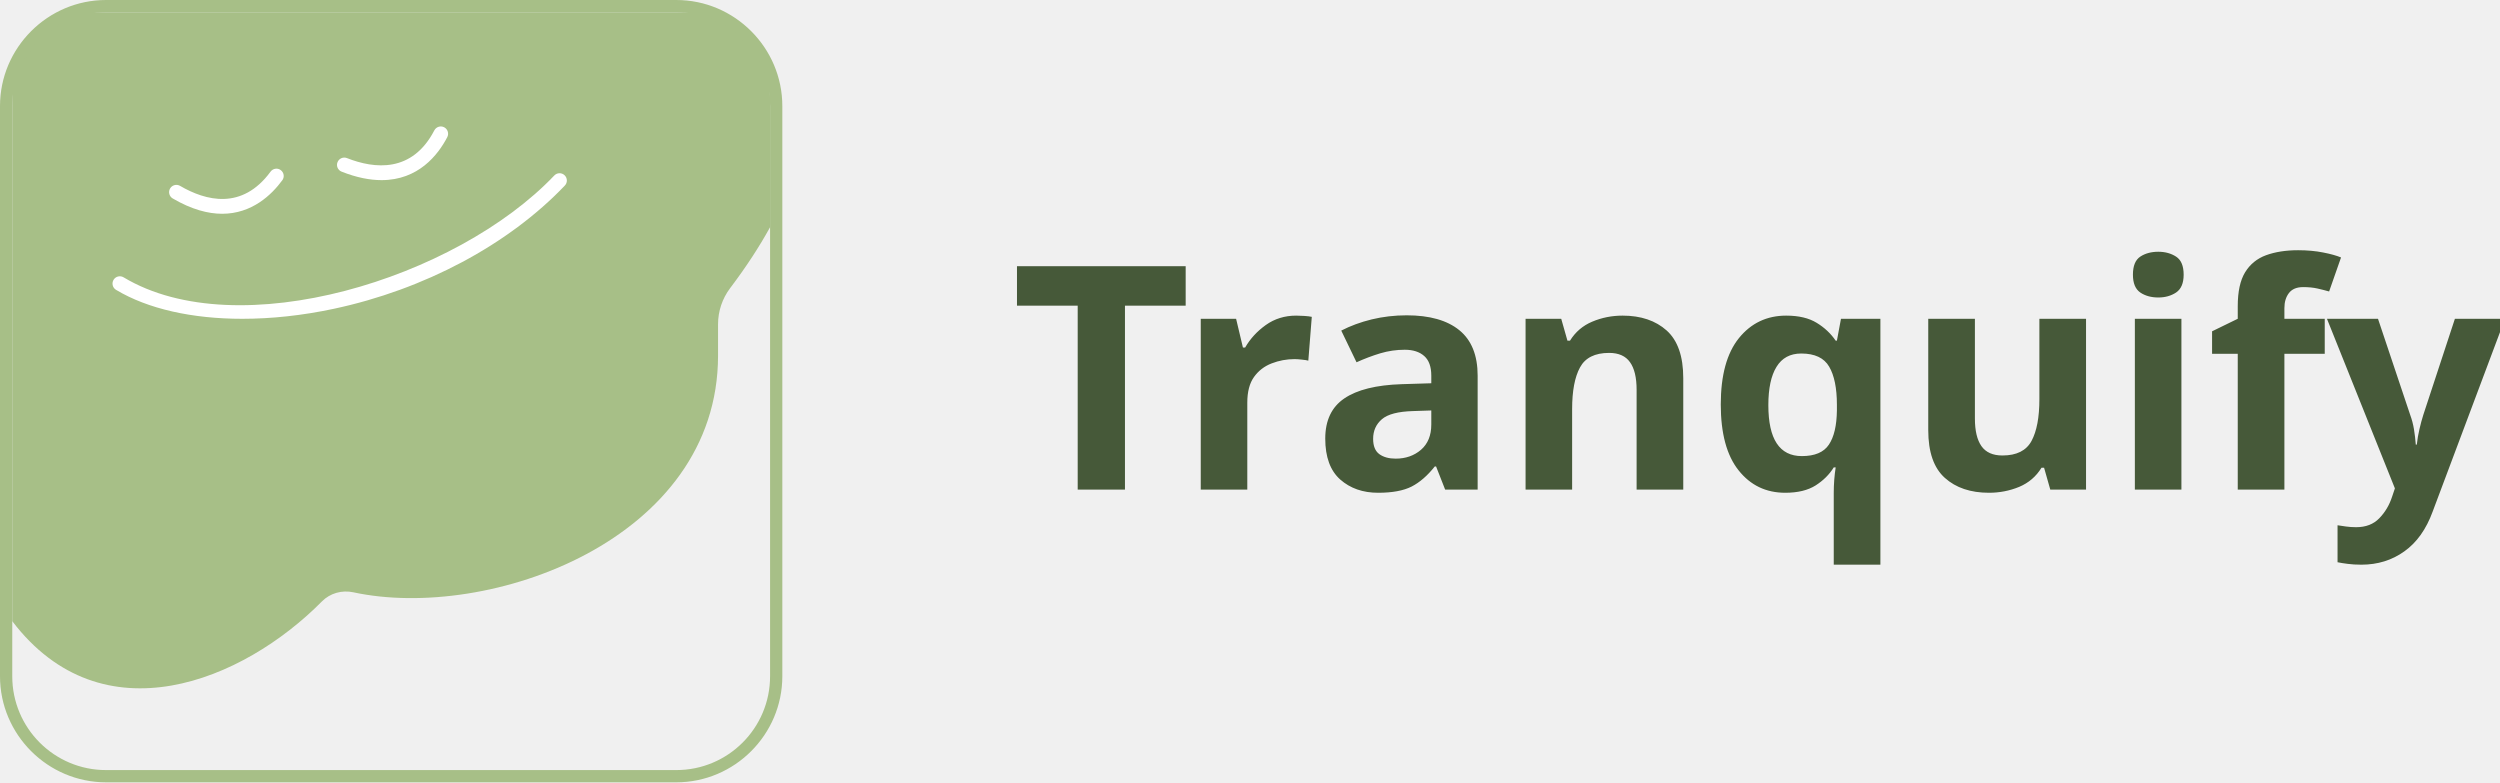
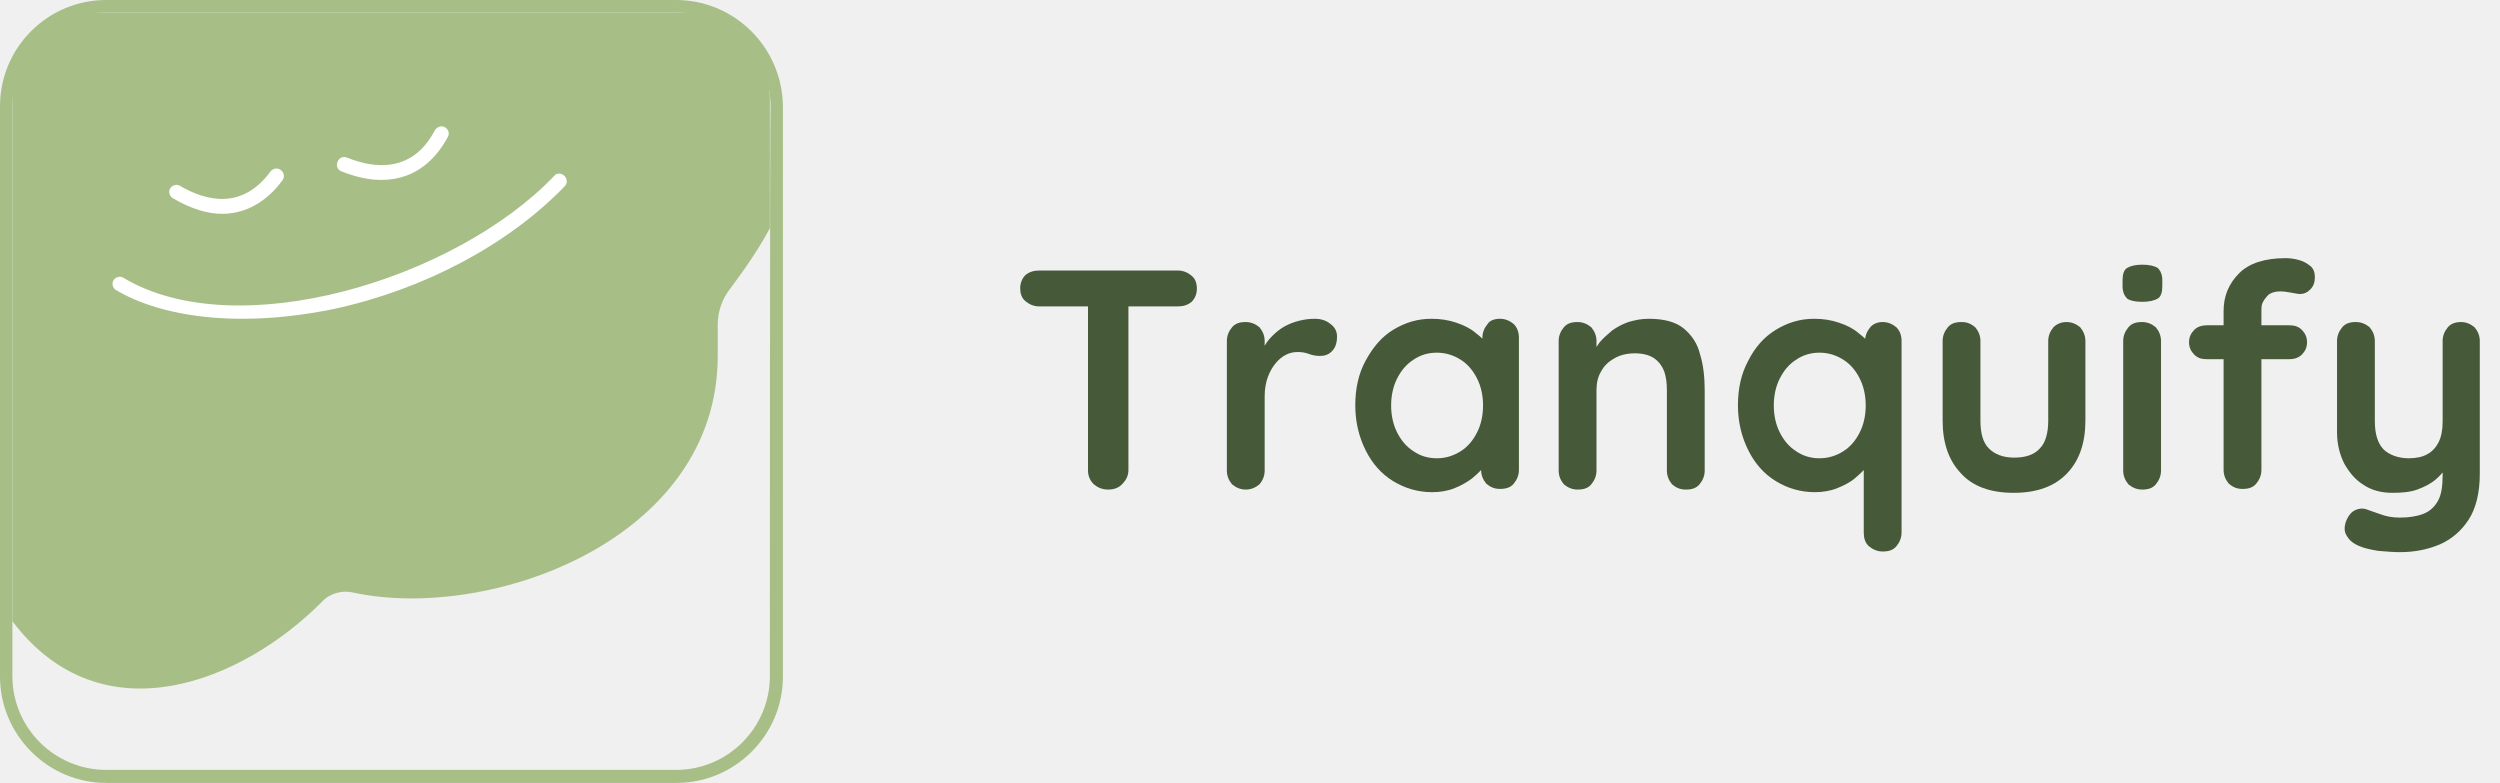
- <svg xmlns="http://www.w3.org/2000/svg" id="Layer_2" data-name="Layer 2" viewBox="0 0 383.47 120">
-   <defs>
-     <style>
-       .cls-1 {
-         fill: #465939;
-         font-family: Quicksand-Bold, Quicksand;
-         font-size: 48px;
-         font-variation-settings: 'wght' 700;
-         font-weight: 700;
-       }
- 
-       .cls-2 {
-         fill: #a7bf87;
-       }
- 
-       .cls-2, .cls-3 {
-         stroke-width: 0px;
-       }
- 
-       .cls-3 {
-         fill: #fff;
-       }
-     </style>
-   </defs>
-   <g id="Layer_1-2" data-name="Layer 1">
+ <svg xmlns="http://www.w3.org/2000/svg" version="1.1" id="Layer_2_00000013183936997548285860000004144181790454431130_" x="0px" y="0px" viewBox="0 0 383.5 120" style="enable-background:new 0 0 383.5 120;" xml:space="preserve">
+   <style type="text/css">
+ 	.st0{fill:#A7BF87;}
+ 	.st1{fill:#FFFFFF;}
+ 	.st2{enable-background:new    ;}
+ 	.st3{fill:#465939;}
+ </style>
+   <g id="Layer_1-2">
    <g id="logo-horizontal">
      <g id="logo-120px">
-         <path class="cls-2" d="M104.73,1.88H15.27C7.87,1.88,1.88,7.87,1.88,15.27v80.01c13.83,18.17,35.43,9.18,47.5-3.03,1.25-1.27,3.08-1.77,4.81-1.4,20.76,4.49,55.95-8,55.95-36.31v-4.8c0-2,.65-3.95,1.86-5.55,2.44-3.23,4.47-6.34,6.12-9.34V15.27c0-7.4-6-13.39-13.39-13.39Z" />
-         <path class="cls-2" d="M103.73,0H16.27C7.32,0,0,7.32,0,16.27v87.46c0,8.95,7.32,16.27,16.27,16.27h87.46c8.95,0,16.27-7.32,16.27-16.27V16.27c0-8.95-7.32-16.27-16.27-16.27ZM118.12,103.73c0,7.95-6.44,14.39-14.39,14.39H16.27c-7.95,0-14.39-6.44-14.39-14.39V16.27C1.88,8.32,8.32,1.88,16.27,1.88h87.46c7.95,0,14.39,6.44,14.39,14.39v87.46Z" />
-         <path class="cls-3" d="M34.08,32.79c-2.17,0-4.7-.66-7.59-2.35-.53-.31-.71-1-.4-1.53.31-.53,1-.71,1.53-.4,3.92,2.29,9.51,3.78,13.88-2.18.37-.5,1.07-.61,1.56-.24.5.37.61,1.07.24,1.56-1.64,2.24-4.66,5.14-9.23,5.14Z" />
-         <path class="cls-3" d="M58.53,27.63c-1.77,0-3.81-.38-6.13-1.3-.58-.23-.86-.88-.63-1.45.23-.57.87-.86,1.45-.63,4.23,1.67,10,2.29,13.4-4.25.29-.55.96-.76,1.51-.48.55.29.76.96.48,1.51-1.43,2.75-4.45,6.6-10.08,6.6Z" />
-         <path class="cls-3" d="M37.17,48.9c-7.69,0-14.48-1.51-19.37-4.44-.53-.32-.7-1.01-.38-1.54.32-.53,1.01-.7,1.54-.38,17.55,10.53,50.99.21,66.06-15.62.43-.45,1.13-.47,1.58-.04.45.43.47,1.13.04,1.58-8.63,9.06-21.55,15.95-35.46,18.91-4.83,1.03-9.57,1.53-14.01,1.53Z" />
+         <path class="st0" d="M104.7,1.9H15.3c-7.4,0-13.4,6-13.4,13.4v80c13.8,18.2,35.4,9.2,47.5-3c1.2-1.3,3.1-1.8,4.8-1.4     c20.8,4.5,55.9-8,55.9-36.3v-4.8c0-2,0.7-4,1.9-5.5c2.4-3.2,4.5-6.3,6.1-9.3V15.3C118.1,7.9,112.1,1.9,104.7,1.9z" />
+         <path class="st0" d="M103.7,0H16.3C7.3,0,0,7.3,0,16.3v87.5c0,8.9,7.3,16.3,16.3,16.3h87.5c8.9,0,16.3-7.3,16.3-16.3V16.3     C120,7.3,112.7,0,103.7,0z M118.1,103.7c0,7.9-6.4,14.4-14.4,14.4H16.3c-7.9,0-14.4-6.4-14.4-14.4V16.3c0-8,6.4-14.4,14.4-14.4     h87.5c7.9,0,14.4,6.4,14.4,14.4C118.1,16.3,118.1,103.7,118.1,103.7z" />
+         <path class="st1" d="M34.1,32.8c-2.2,0-4.7-0.7-7.6-2.4c-0.5-0.3-0.7-1-0.4-1.5s1-0.7,1.5-0.4c3.9,2.3,9.5,3.8,13.9-2.2     c0.4-0.5,1.1-0.6,1.6-0.2c0.5,0.4,0.6,1.1,0.2,1.6C41.7,29.9,38.6,32.8,34.1,32.8L34.1,32.8z" />
+         <path class="st1" d="M58.5,27.6c-1.8,0-3.8-0.4-6.1-1.3c-0.6-0.2-0.9-0.9-0.6-1.5c0.2-0.6,0.9-0.9,1.5-0.6     c4.2,1.7,10,2.3,13.4-4.2c0.3-0.5,1-0.8,1.5-0.5c0.6,0.3,0.8,1,0.5,1.5C67.2,23.8,64.2,27.6,58.5,27.6z" />
+         <path class="st1" d="M37.2,48.9c-7.7,0-14.5-1.5-19.4-4.4c-0.5-0.3-0.7-1-0.4-1.5c0.3-0.5,1-0.7,1.5-0.4     c17.5,10.5,51,0.2,66.1-15.6c0.4-0.5,1.1-0.5,1.6,0c0.4,0.4,0.5,1.1,0,1.6C78,37.5,65.1,44.4,51.2,47.4     C46.3,48.4,41.6,48.9,37.2,48.9z" />
      </g>
-       <text class="cls-1" transform="translate(155.04 75.1)">
-         <tspan x="0" y="0">Tranquify</tspan>
-       </text>
+       <g class="st2">
+         <path class="st3" d="M159.4,47c-0.8,0-1.5-0.3-2.1-0.8c-0.6-0.5-0.8-1.2-0.8-2c0-0.8,0.3-1.5,0.8-2c0.6-0.5,1.3-0.7,2.1-0.7h21.3     c0.8,0,1.5,0.3,2.1,0.8c0.6,0.5,0.8,1.2,0.8,2c0,0.8-0.3,1.5-0.8,2c-0.6,0.5-1.3,0.7-2.1,0.7H159.4z M170,75.1     c-0.9,0-1.6-0.3-2.2-0.8c-0.6-0.6-0.9-1.3-0.9-2.1V44.3h6.2v27.8c0,0.8-0.3,1.5-0.9,2.1C171.7,74.8,170.9,75.1,170,75.1z" />
+         <path class="st3" d="M191.1,75.1c-0.8,0-1.5-0.3-2.1-0.8c-0.5-0.6-0.8-1.3-0.8-2.1V52.3c0-0.8,0.3-1.5,0.8-2.1     c0.5-0.6,1.2-0.8,2.1-0.8c0.8,0,1.5,0.3,2.1,0.8c0.5,0.6,0.8,1.3,0.8,2.1v4.5l-0.3-3.2c0.4-0.8,0.8-1.4,1.4-2     c0.6-0.6,1.2-1.1,1.9-1.5c0.7-0.4,1.5-0.7,2.3-0.9s1.6-0.3,2.4-0.3c1,0,1.8,0.3,2.4,0.8c0.7,0.5,1,1.2,1,1.9     c0,1.1-0.3,1.8-0.8,2.3s-1.1,0.7-1.8,0.7c-0.6,0-1.2-0.1-1.7-0.3c-0.5-0.2-1.1-0.3-1.7-0.3c-0.6,0-1.2,0.1-1.8,0.4     c-0.6,0.3-1.1,0.7-1.6,1.3c-0.5,0.6-0.9,1.3-1.2,2.1c-0.3,0.8-0.5,1.8-0.5,3v11.4c0,0.8-0.3,1.5-0.8,2.1     C192.6,74.8,191.9,75.1,191.1,75.1z" />
+         <path class="st3" d="M230.1,48.9c0.8,0,1.5,0.3,2.1,0.8c0.5,0.5,0.8,1.2,0.8,2.1v20.3c0,0.8-0.3,1.5-0.8,2.1     c-0.5,0.6-1.2,0.8-2.1,0.8s-1.5-0.3-2.1-0.8c-0.5-0.6-0.8-1.3-0.8-2.1v-2.4l1.1,0.4c0,0.4-0.2,0.9-0.7,1.5     c-0.4,0.6-1.1,1.2-1.8,1.8c-0.8,0.6-1.7,1.1-2.7,1.5s-2.2,0.6-3.4,0.6c-2.2,0-4.2-0.6-6-1.7s-3.2-2.7-4.2-4.7s-1.6-4.3-1.6-6.9     c0-2.6,0.5-4.9,1.6-6.9s2.4-3.6,4.2-4.7c1.8-1.1,3.7-1.7,5.9-1.7c1.4,0,2.6,0.2,3.8,0.6c1.2,0.4,2.2,0.9,3,1.6     c0.8,0.6,1.5,1.3,2,1.9c0.5,0.7,0.7,1.2,0.7,1.7l-1.7,0.6v-3.5c0-0.8,0.3-1.5,0.8-2.1C228.5,49.2,229.2,48.9,230.1,48.9z      M220.4,70.3c1.4,0,2.6-0.4,3.7-1.1c1.1-0.7,1.9-1.7,2.5-2.9c0.6-1.2,0.9-2.6,0.9-4.1c0-1.5-0.3-2.9-0.9-4.1     c-0.6-1.2-1.4-2.2-2.5-2.9c-1.1-0.7-2.3-1.1-3.7-1.1c-1.4,0-2.6,0.4-3.6,1.1c-1.1,0.7-1.9,1.7-2.5,2.9c-0.6,1.2-0.9,2.6-0.9,4.1     c0,1.5,0.3,2.9,0.9,4.1c0.6,1.2,1.4,2.2,2.5,2.9C217.8,69.9,219,70.3,220.4,70.3z" />
+         <path class="st3" d="M252.9,48.9c2.4,0,4.2,0.5,5.4,1.5c1.2,1,2.1,2.3,2.5,4c0.5,1.6,0.7,3.5,0.7,5.5v12.3c0,0.8-0.3,1.5-0.8,2.1     c-0.5,0.6-1.2,0.8-2.1,0.8s-1.5-0.3-2.1-0.8c-0.5-0.6-0.8-1.3-0.8-2.1V59.9c0-1.1-0.1-2-0.4-2.9c-0.3-0.8-0.8-1.5-1.5-2     c-0.7-0.5-1.7-0.8-3-0.8c-1.3,0-2.4,0.3-3.2,0.8c-0.9,0.5-1.6,1.2-2,2c-0.5,0.8-0.7,1.8-0.7,2.9v12.3c0,0.8-0.3,1.5-0.8,2.1     c-0.5,0.6-1.2,0.8-2.1,0.8c-0.8,0-1.5-0.3-2.1-0.8c-0.5-0.6-0.8-1.3-0.8-2.1V52.3c0-0.8,0.3-1.5,0.8-2.1c0.5-0.6,1.2-0.8,2.1-0.8     c0.8,0,1.5,0.3,2.1,0.8c0.5,0.6,0.8,1.3,0.8,2.1v2.1l-0.7-0.1c0.3-0.5,0.7-1.1,1.2-1.8c0.5-0.6,1.2-1.2,1.9-1.8     c0.7-0.5,1.6-1,2.5-1.3C250.8,49.1,251.8,48.9,252.9,48.9z" />
+         <path class="st3" d="M288.8,49.4c0.8,0,1.5,0.3,2.1,0.8c0.5,0.5,0.8,1.2,0.8,2.1v29.4c0,0.8-0.3,1.5-0.8,2.1s-1.2,0.8-2.1,0.8     c-0.8,0-1.5-0.3-2.1-0.8s-0.8-1.3-0.8-2.1v-12l1.1,0.4c0,0.4-0.2,0.9-0.7,1.5c-0.4,0.6-1.1,1.2-1.8,1.8s-1.7,1.1-2.7,1.5     c-1,0.4-2.2,0.6-3.4,0.6c-2.2,0-4.2-0.6-6-1.7c-1.8-1.1-3.2-2.7-4.2-4.7c-1-2-1.6-4.3-1.6-6.9c0-2.6,0.5-4.9,1.6-6.9     c1-2,2.4-3.6,4.2-4.7c1.8-1.1,3.7-1.7,5.9-1.7c1.4,0,2.6,0.2,3.8,0.6c1.2,0.4,2.2,0.9,3,1.6c0.8,0.6,1.5,1.3,2,1.9     c0.5,0.7,0.7,1.2,0.7,1.7l-1.7,0.6v-3c0-0.8,0.3-1.5,0.8-2.1C287.3,49.7,288,49.4,288.8,49.4z M279.1,70.3c1.4,0,2.6-0.4,3.7-1.1     c1.1-0.7,1.9-1.7,2.5-2.9c0.6-1.2,0.9-2.6,0.9-4.1c0-1.5-0.3-2.9-0.9-4.1c-0.6-1.2-1.4-2.2-2.5-2.9c-1.1-0.7-2.3-1.1-3.7-1.1     c-1.4,0-2.6,0.4-3.6,1.1c-1.1,0.7-1.9,1.7-2.5,2.9c-0.6,1.2-0.9,2.6-0.9,4.1c0,1.5,0.3,2.9,0.9,4.1c0.6,1.2,1.4,2.2,2.5,2.9     C276.5,69.9,277.7,70.3,279.1,70.3z" />
+         <path class="st3" d="M317,49.4c0.8,0,1.5,0.3,2.1,0.8c0.5,0.6,0.8,1.3,0.8,2.1v12.2c0,3.4-0.9,6.1-2.8,8.1c-1.9,2-4.6,3-8.2,3     s-6.3-1-8.1-3c-1.9-2-2.8-4.7-2.8-8.1V52.3c0-0.8,0.3-1.5,0.8-2.1c0.5-0.6,1.2-0.8,2.1-0.8s1.5,0.3,2.1,0.8     c0.5,0.6,0.8,1.3,0.8,2.1v12.2c0,2,0.4,3.4,1.3,4.3c0.9,0.9,2.2,1.4,3.9,1.4c1.8,0,3.1-0.5,3.9-1.4c0.9-0.9,1.3-2.4,1.3-4.3V52.3     c0-0.8,0.3-1.5,0.8-2.1C315.5,49.7,316.2,49.4,317,49.4z" />
+         <path class="st3" d="M328.6,46.3c-1.1,0-1.9-0.2-2.3-0.5c-0.4-0.4-0.7-1-0.7-1.9V43c0-0.9,0.2-1.6,0.7-1.9s1.3-0.5,2.3-0.5     c1.1,0,1.9,0.2,2.4,0.5c0.4,0.4,0.7,1,0.7,1.9v0.9c0,0.9-0.2,1.6-0.7,1.9S329.7,46.3,328.6,46.3z M331.5,72.2     c0,0.8-0.3,1.5-0.8,2.1c-0.5,0.6-1.2,0.8-2.1,0.8c-0.8,0-1.5-0.3-2.1-0.8c-0.5-0.6-0.8-1.3-0.8-2.1V52.3c0-0.8,0.3-1.5,0.8-2.1     c0.5-0.6,1.2-0.8,2.1-0.8c0.8,0,1.5,0.3,2.1,0.8c0.5,0.6,0.8,1.3,0.8,2.1V72.2z" />
+         <path class="st3" d="M351.2,49.9c0.8,0,1.4,0.2,1.9,0.7s0.8,1.1,0.8,1.9c0,0.8-0.3,1.4-0.8,1.9s-1.2,0.7-1.9,0.7h-12.7     c-0.8,0-1.4-0.2-1.9-0.7c-0.5-0.5-0.8-1.1-0.8-1.9c0-0.8,0.3-1.4,0.8-1.9c0.5-0.5,1.2-0.7,1.9-0.7H351.2z M350.6,39.6     c0.7,0,1.4,0.1,2.1,0.3c0.7,0.2,1.2,0.5,1.7,0.9s0.7,1,0.7,1.7c0,0.8-0.2,1.4-0.7,1.9c-0.5,0.5-1,0.7-1.6,0.7     c-0.3,0-0.7-0.1-1.3-0.2c-0.6-0.1-1.1-0.2-1.7-0.2c-0.8,0-1.4,0.2-1.8,0.5c-0.4,0.4-0.7,0.8-0.9,1.2s-0.2,0.9-0.2,1.2v24.5     c0,0.8-0.3,1.5-0.8,2.1c-0.5,0.6-1.2,0.8-2.1,0.8s-1.5-0.3-2.1-0.8c-0.5-0.6-0.8-1.3-0.8-2.1V47.7c0-2.3,0.8-4.2,2.4-5.8     C345,40.4,347.4,39.6,350.6,39.6z" />
+         <path class="st3" d="M377.5,49.4c0.8,0,1.5,0.3,2.1,0.8c0.5,0.6,0.8,1.3,0.8,2.1v20.4c0,2.9-0.6,5.3-1.7,7     c-1.1,1.7-2.6,3-4.4,3.8c-1.9,0.8-3.9,1.2-6.2,1.2c-1,0-2.1-0.1-3.3-0.2c-1.2-0.2-2.1-0.4-2.8-0.7c-1-0.4-1.6-0.9-2-1.6     c-0.4-0.6-0.4-1.3-0.2-2c0.3-0.9,0.8-1.6,1.4-1.9c0.6-0.3,1.3-0.4,2-0.1c0.5,0.2,1.2,0.4,2,0.7c0.8,0.3,1.8,0.5,2.9,0.5     c1.5,0,2.7-0.2,3.7-0.6c1-0.4,1.7-1.1,2.2-2c0.5-0.9,0.7-2.2,0.7-3.9v-3.2l1,1.2c-0.5,1.1-1.2,1.9-2,2.6     c-0.8,0.7-1.8,1.2-2.9,1.6c-1.1,0.4-2.4,0.5-3.8,0.5c-1.7,0-3.2-0.4-4.4-1.2c-1.3-0.8-2.2-1.9-3-3.3c-0.7-1.4-1.1-3-1.1-4.8v-14     c0-0.8,0.3-1.5,0.8-2.1c0.5-0.6,1.2-0.8,2.1-0.8c0.8,0,1.5,0.3,2.1,0.8c0.5,0.6,0.8,1.3,0.8,2.1v12.3c0,2.1,0.5,3.5,1.4,4.4     c0.9,0.8,2.2,1.3,3.8,1.3c1.1,0,2.1-0.2,2.8-0.6c0.8-0.4,1.4-1.1,1.8-1.9c0.4-0.8,0.6-1.9,0.6-3.1V52.3c0-0.8,0.3-1.5,0.8-2.1     C375.9,49.7,376.6,49.4,377.5,49.4z" />
+       </g>
    </g>
  </g>
</svg>
